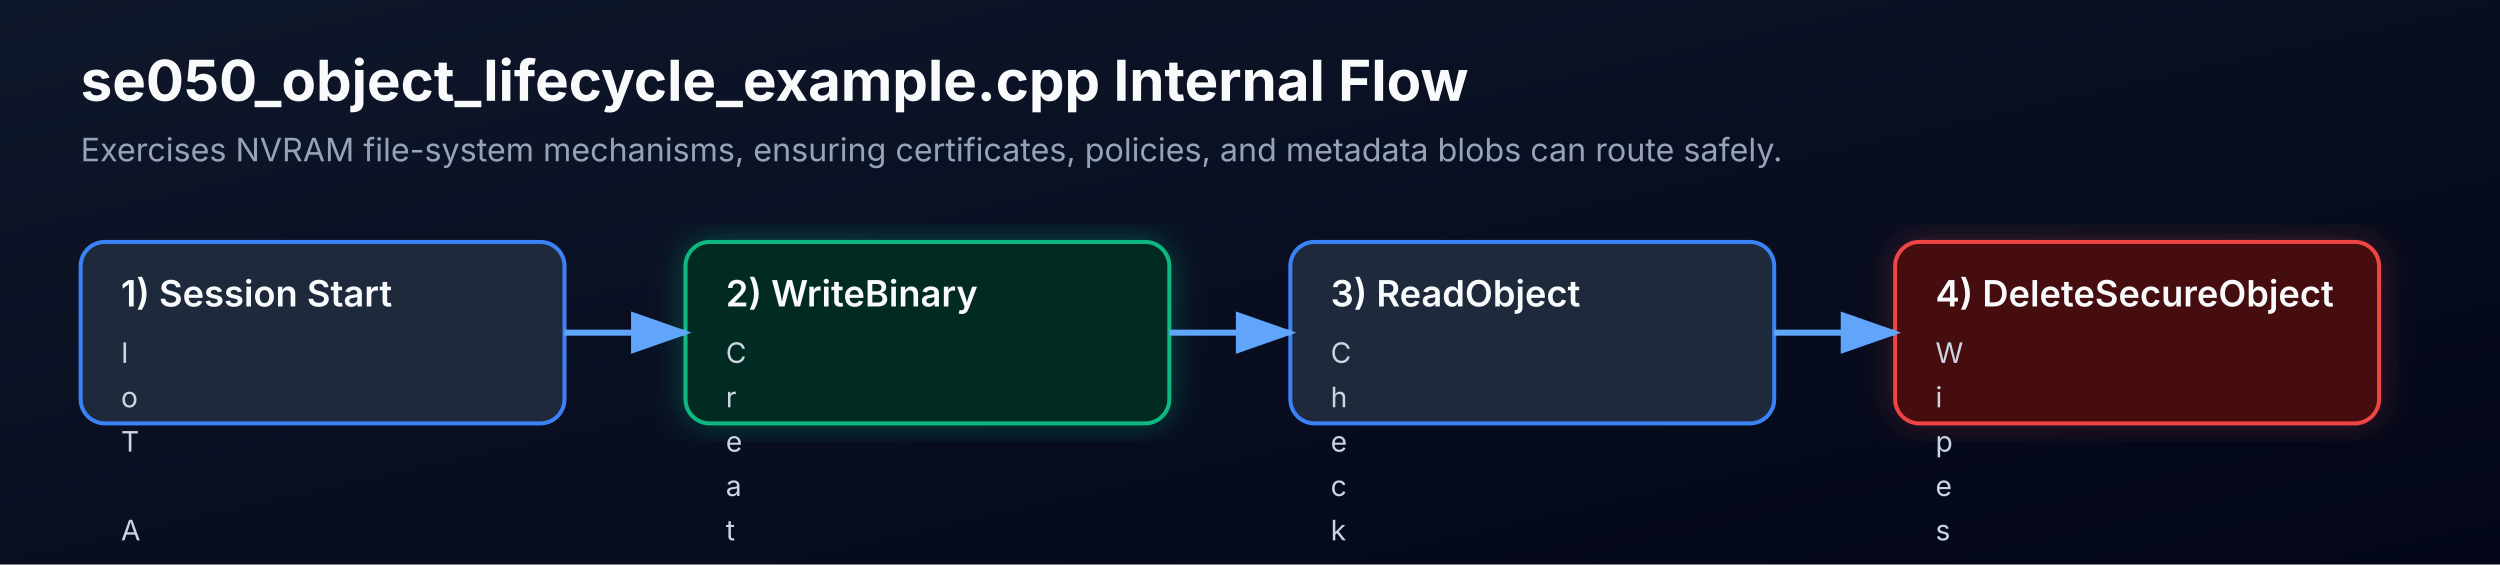
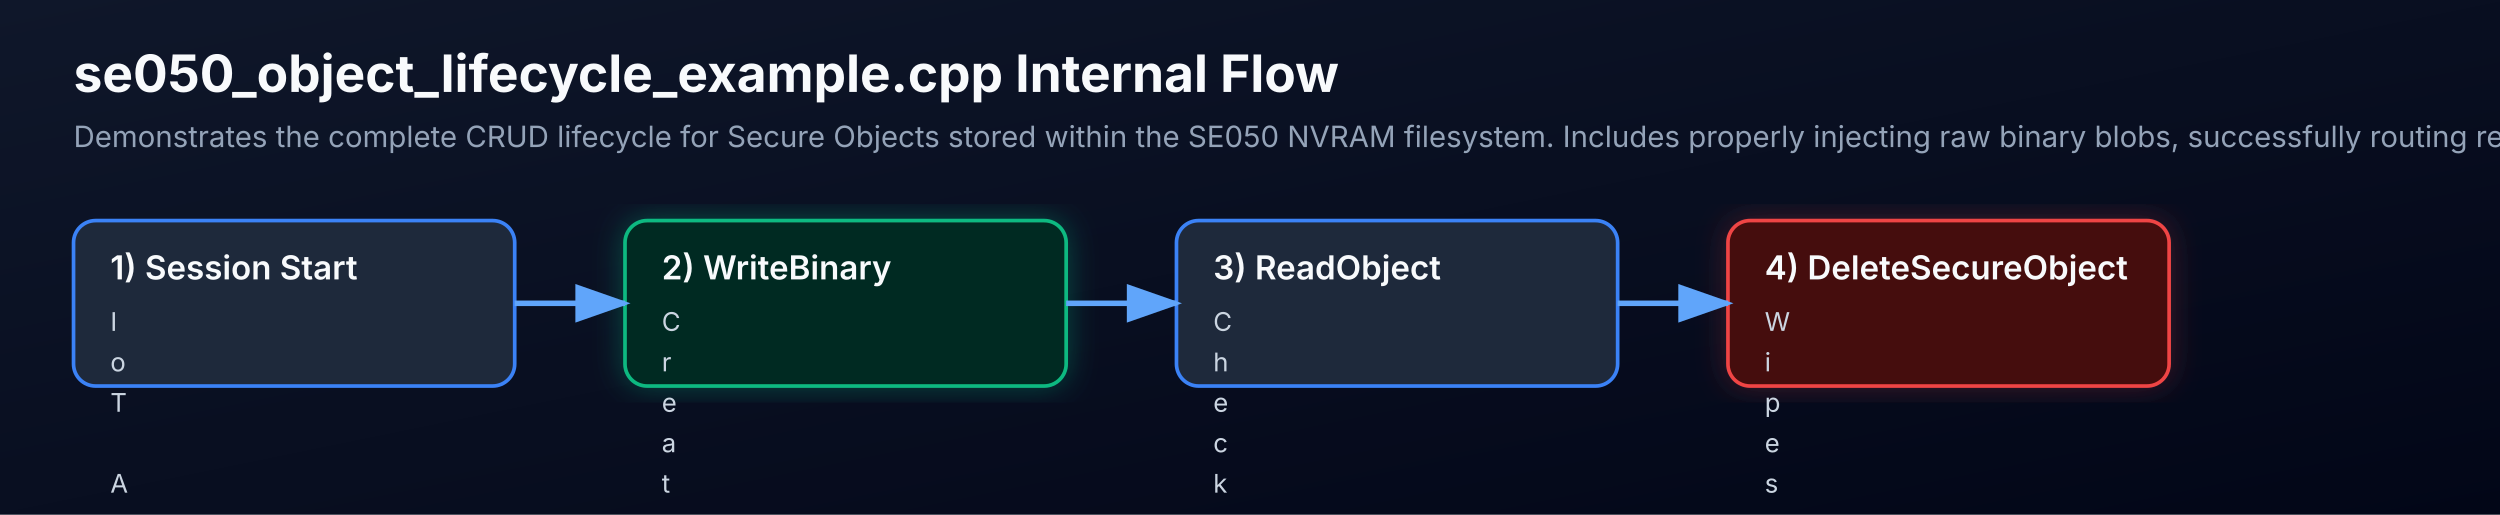
- <svg xmlns="http://www.w3.org/2000/svg" width="1240" height="280" viewBox="0 0 1240 280">
+ <svg xmlns="http://www.w3.org/2000/svg" width="1360" height="280" viewBox="0 0 1360 280">
  <defs>
    <marker id="A1" markerWidth="10" markerHeight="7" refX="9" refY="3.5" orient="auto">
      <polygon points="0 0,10 3.5,0 7" fill="#60a5fa" />
    </marker>
    <marker id="A2" markerWidth="10" markerHeight="7" refX="9" refY="3.5" orient="auto">
      <polygon points="0 0,10 3.5,0 7" fill="#34d399" />
    </marker>
    <marker id="A3" markerWidth="10" markerHeight="7" refX="9" refY="3.5" orient="auto">
      <polygon points="0 0,10 3.5,0 7" fill="#fbbf24" />
    </marker>
    <marker id="A4" markerWidth="10" markerHeight="7" refX="9" refY="3.5" orient="auto">
      <polygon points="0 0,10 3.5,0 7" fill="#c084fc" />
    </marker>
    <marker id="Agray" markerWidth="10" markerHeight="7" refX="9" refY="3.5" orient="auto">
      <polygon points="0 0,10 3.5,0 7" fill="#64748b" />
    </marker>
    <filter id="G1">
      <feDropShadow dx="0" dy="0" stdDeviation="8" flood-color="#3b82f6" flood-opacity="0.3" />
    </filter>
    <filter id="G2">
      <feDropShadow dx="0" dy="0" stdDeviation="8" flood-color="#10b981" flood-opacity="0.35" />
    </filter>
    <filter id="G3">
      <feDropShadow dx="0" dy="0" stdDeviation="8" flood-color="#8b5cf6" flood-opacity="0.3" />
    </filter>
    <filter id="G4">
      <feDropShadow dx="0" dy="0" stdDeviation="8" flood-color="#ef4444" flood-opacity="0.25" />
    </filter>
    <linearGradient id="Bg" x1="0" y1="0" x2="1" y2="1">
      <stop offset="0%" stop-color="#0f172a" />
      <stop offset="100%" stop-color="#020617" />
    </linearGradient>
  </defs>
-   <rect width="1240" height="280" fill="url(#Bg)" />
+   <rect width="1360" height="280" fill="url(#Bg)" />
  <text x="40" y="50" font-family="Inter, sans-serif" font-size="28" fill="#f8fafc" font-weight="700">se050_object_lifecycle_example.cpp Internal Flow</text>
-   <text x="40" y="80" font-family="Inter, sans-serif" font-size="16" fill="#94a3b8">Exercises NVRAM file-system mechanisms, ensuring certificates, policies, and metadata blobs can route safely.</text>
+   <text x="40" y="80" font-family="Inter, sans-serif" font-size="16" fill="#94a3b8">Demonstrates the complete CRUD lifecycle for Secure Objects stored within the SE050 NVRAM filesystem. Includes properly injecting raw binary blobs, successfully routing read-back operations, and intentionally destroying memory slots to free resources securely.</text>
  <rect x="40" y="120" width="240" height="90" rx="12" fill="#1e293b" stroke="#3b82f6" stroke-width="2" />
  <text x="60" y="152" font-family="Inter, sans-serif" font-size="18" fill="#f8fafc" font-weight="600">1) Session Start</text>
  <text x="60" y="180" font-family="Inter, sans-serif" font-size="14" fill="#cbd5e1" xml:space="preserve">I</text>
  <text x="60" y="202" font-family="Inter, sans-serif" font-size="14" fill="#cbd5e1" xml:space="preserve">o</text>
  <text x="60" y="224" font-family="Inter, sans-serif" font-size="14" fill="#cbd5e1" xml:space="preserve">T</text>
  <text x="60" y="246" font-family="Inter, sans-serif" font-size="14" fill="#cbd5e1" xml:space="preserve"> </text>
  <text x="60" y="268" font-family="Inter, sans-serif" font-size="14" fill="#cbd5e1" xml:space="preserve">A</text>
  <text x="60" y="290" font-family="Inter, sans-serif" font-size="14" fill="#cbd5e1" xml:space="preserve">p</text>
  <text x="60" y="312" font-family="Inter, sans-serif" font-size="14" fill="#cbd5e1" xml:space="preserve">p</text>
  <text x="60" y="334" font-family="Inter, sans-serif" font-size="14" fill="#cbd5e1" xml:space="preserve">l</text>
  <text x="60" y="356" font-family="Inter, sans-serif" font-size="14" fill="#cbd5e1" xml:space="preserve">e</text>
  <text x="60" y="378" font-family="Inter, sans-serif" font-size="14" fill="#cbd5e1" xml:space="preserve">t</text>
  <text x="60" y="400" font-family="Inter, sans-serif" font-size="14" fill="#cbd5e1" xml:space="preserve"> </text>
  <text x="60" y="422" font-family="Inter, sans-serif" font-size="14" fill="#cbd5e1" xml:space="preserve">C</text>
  <text x="60" y="444" font-family="Inter, sans-serif" font-size="14" fill="#cbd5e1" xml:space="preserve">o</text>
  <text x="60" y="466" font-family="Inter, sans-serif" font-size="14" fill="#cbd5e1" xml:space="preserve">n</text>
  <text x="60" y="488" font-family="Inter, sans-serif" font-size="14" fill="#cbd5e1" xml:space="preserve">t</text>
  <text x="60" y="510" font-family="Inter, sans-serif" font-size="14" fill="#cbd5e1" xml:space="preserve">e</text>
  <text x="60" y="532" font-family="Inter, sans-serif" font-size="14" fill="#cbd5e1" xml:space="preserve">x</text>
  <text x="60" y="554" font-family="Inter, sans-serif" font-size="14" fill="#cbd5e1" xml:space="preserve">t</text>
  <text x="60" y="576" font-family="Inter, sans-serif" font-size="14" fill="#cbd5e1" xml:space="preserve"> </text>
  <text x="60" y="598" font-family="Inter, sans-serif" font-size="14" fill="#cbd5e1" xml:space="preserve">i</text>
  <text x="60" y="620" font-family="Inter, sans-serif" font-size="14" fill="#cbd5e1" xml:space="preserve">n</text>
  <text x="60" y="642" font-family="Inter, sans-serif" font-size="14" fill="#cbd5e1" xml:space="preserve">i</text>
  <text x="60" y="664" font-family="Inter, sans-serif" font-size="14" fill="#cbd5e1" xml:space="preserve">t</text>
  <text x="60" y="686" font-family="Inter, sans-serif" font-size="14" fill="#cbd5e1" xml:space="preserve">i</text>
  <text x="60" y="708" font-family="Inter, sans-serif" font-size="14" fill="#cbd5e1" xml:space="preserve">a</text>
  <text x="60" y="730" font-family="Inter, sans-serif" font-size="14" fill="#cbd5e1" xml:space="preserve">l</text>
  <text x="60" y="752" font-family="Inter, sans-serif" font-size="14" fill="#cbd5e1" xml:space="preserve">i</text>
  <text x="60" y="774" font-family="Inter, sans-serif" font-size="14" fill="#cbd5e1" xml:space="preserve">z</text>
  <text x="60" y="796" font-family="Inter, sans-serif" font-size="14" fill="#cbd5e1" xml:space="preserve">e</text>
  <text x="60" y="818" font-family="Inter, sans-serif" font-size="14" fill="#cbd5e1" xml:space="preserve">d</text>
  <rect x="340" y="120" width="240" height="90" rx="12" fill="#022c22" stroke="#10b981" stroke-width="2" filter="url(#G2)" />
  <text x="360" y="152" font-family="Inter, sans-serif" font-size="18" fill="#f8fafc" font-weight="600">2) WriteBinary</text>
  <text x="360" y="180" font-family="Inter, sans-serif" font-size="14" fill="#cbd5e1" xml:space="preserve">C</text>
  <text x="360" y="202" font-family="Inter, sans-serif" font-size="14" fill="#cbd5e1" xml:space="preserve">r</text>
  <text x="360" y="224" font-family="Inter, sans-serif" font-size="14" fill="#cbd5e1" xml:space="preserve">e</text>
  <text x="360" y="246" font-family="Inter, sans-serif" font-size="14" fill="#cbd5e1" xml:space="preserve">a</text>
  <text x="360" y="268" font-family="Inter, sans-serif" font-size="14" fill="#cbd5e1" xml:space="preserve">t</text>
  <text x="360" y="290" font-family="Inter, sans-serif" font-size="14" fill="#cbd5e1" xml:space="preserve">e</text>
  <text x="360" y="312" font-family="Inter, sans-serif" font-size="14" fill="#cbd5e1" xml:space="preserve">s</text>
  <text x="360" y="334" font-family="Inter, sans-serif" font-size="14" fill="#cbd5e1" xml:space="preserve"> </text>
  <text x="360" y="356" font-family="Inter, sans-serif" font-size="14" fill="#cbd5e1" xml:space="preserve">[</text>
  <text x="360" y="378" font-family="Inter, sans-serif" font-size="14" fill="#cbd5e1" xml:space="preserve">0</text>
  <text x="360" y="400" font-family="Inter, sans-serif" font-size="14" fill="#cbd5e1" xml:space="preserve">x</text>
  <text x="360" y="422" font-family="Inter, sans-serif" font-size="14" fill="#cbd5e1" xml:space="preserve">F</text>
  <text x="360" y="444" font-family="Inter, sans-serif" font-size="14" fill="#cbd5e1" xml:space="preserve">0</text>
  <text x="360" y="466" font-family="Inter, sans-serif" font-size="14" fill="#cbd5e1" xml:space="preserve">0</text>
  <text x="360" y="488" font-family="Inter, sans-serif" font-size="14" fill="#cbd5e1" xml:space="preserve">1</text>
  <text x="360" y="510" font-family="Inter, sans-serif" font-size="14" fill="#cbd5e1" xml:space="preserve">.</text>
  <text x="360" y="532" font-family="Inter, sans-serif" font-size="14" fill="#cbd5e1" xml:space="preserve">.</text>
  <text x="360" y="554" font-family="Inter, sans-serif" font-size="14" fill="#cbd5e1" xml:space="preserve">.</text>
  <text x="360" y="576" font-family="Inter, sans-serif" font-size="14" fill="#cbd5e1" xml:space="preserve">]</text>
  <text x="360" y="598" font-family="Inter, sans-serif" font-size="14" fill="#cbd5e1" xml:space="preserve"> </text>
  <text x="360" y="620" font-family="Inter, sans-serif" font-size="14" fill="#cbd5e1" xml:space="preserve">s</text>
  <text x="360" y="642" font-family="Inter, sans-serif" font-size="14" fill="#cbd5e1" xml:space="preserve">l</text>
  <text x="360" y="664" font-family="Inter, sans-serif" font-size="14" fill="#cbd5e1" xml:space="preserve">o</text>
  <text x="360" y="686" font-family="Inter, sans-serif" font-size="14" fill="#cbd5e1" xml:space="preserve">t</text>
  <text x="360" y="708" font-family="Inter, sans-serif" font-size="14" fill="#cbd5e1" xml:space="preserve"> </text>
  <text x="360" y="730" font-family="Inter, sans-serif" font-size="14" fill="#cbd5e1" xml:space="preserve">w</text>
  <text x="360" y="752" font-family="Inter, sans-serif" font-size="14" fill="#cbd5e1" xml:space="preserve">i</text>
  <text x="360" y="774" font-family="Inter, sans-serif" font-size="14" fill="#cbd5e1" xml:space="preserve">t</text>
  <text x="360" y="796" font-family="Inter, sans-serif" font-size="14" fill="#cbd5e1" xml:space="preserve">h</text>
  <text x="360" y="818" font-family="Inter, sans-serif" font-size="14" fill="#cbd5e1" xml:space="preserve"> </text>
  <text x="360" y="840" font-family="Inter, sans-serif" font-size="14" fill="#cbd5e1" xml:space="preserve">B</text>
  <text x="360" y="862" font-family="Inter, sans-serif" font-size="14" fill="#cbd5e1" xml:space="preserve">y</text>
  <text x="360" y="884" font-family="Inter, sans-serif" font-size="14" fill="#cbd5e1" xml:space="preserve">t</text>
  <text x="360" y="906" font-family="Inter, sans-serif" font-size="14" fill="#cbd5e1" xml:space="preserve">e</text>
  <text x="360" y="928" font-family="Inter, sans-serif" font-size="14" fill="#cbd5e1" xml:space="preserve">s</text>
  <rect x="640" y="120" width="240" height="90" rx="12" fill="#1e293b" stroke="#3b82f6" stroke-width="2" />
  <text x="660" y="152" font-family="Inter, sans-serif" font-size="18" fill="#f8fafc" font-weight="600">3) ReadObject</text>
  <text x="660" y="180" font-family="Inter, sans-serif" font-size="14" fill="#cbd5e1" xml:space="preserve">C</text>
  <text x="660" y="202" font-family="Inter, sans-serif" font-size="14" fill="#cbd5e1" xml:space="preserve">h</text>
  <text x="660" y="224" font-family="Inter, sans-serif" font-size="14" fill="#cbd5e1" xml:space="preserve">e</text>
  <text x="660" y="246" font-family="Inter, sans-serif" font-size="14" fill="#cbd5e1" xml:space="preserve">c</text>
  <text x="660" y="268" font-family="Inter, sans-serif" font-size="14" fill="#cbd5e1" xml:space="preserve">k</text>
  <text x="660" y="290" font-family="Inter, sans-serif" font-size="14" fill="#cbd5e1" xml:space="preserve">s</text>
  <text x="660" y="312" font-family="Inter, sans-serif" font-size="14" fill="#cbd5e1" xml:space="preserve"> </text>
  <text x="660" y="334" font-family="Inter, sans-serif" font-size="14" fill="#cbd5e1" xml:space="preserve">s</text>
  <text x="660" y="356" font-family="Inter, sans-serif" font-size="14" fill="#cbd5e1" xml:space="preserve">t</text>
  <text x="660" y="378" font-family="Inter, sans-serif" font-size="14" fill="#cbd5e1" xml:space="preserve">o</text>
  <text x="660" y="400" font-family="Inter, sans-serif" font-size="14" fill="#cbd5e1" xml:space="preserve">r</text>
  <text x="660" y="422" font-family="Inter, sans-serif" font-size="14" fill="#cbd5e1" xml:space="preserve">e</text>
  <text x="660" y="444" font-family="Inter, sans-serif" font-size="14" fill="#cbd5e1" xml:space="preserve">d</text>
  <text x="660" y="466" font-family="Inter, sans-serif" font-size="14" fill="#cbd5e1" xml:space="preserve"> </text>
  <text x="660" y="488" font-family="Inter, sans-serif" font-size="14" fill="#cbd5e1" xml:space="preserve">c</text>
  <text x="660" y="510" font-family="Inter, sans-serif" font-size="14" fill="#cbd5e1" xml:space="preserve">o</text>
  <text x="660" y="532" font-family="Inter, sans-serif" font-size="14" fill="#cbd5e1" xml:space="preserve">n</text>
  <text x="660" y="554" font-family="Inter, sans-serif" font-size="14" fill="#cbd5e1" xml:space="preserve">t</text>
  <text x="660" y="576" font-family="Inter, sans-serif" font-size="14" fill="#cbd5e1" xml:space="preserve">e</text>
  <text x="660" y="598" font-family="Inter, sans-serif" font-size="14" fill="#cbd5e1" xml:space="preserve">n</text>
  <text x="660" y="620" font-family="Inter, sans-serif" font-size="14" fill="#cbd5e1" xml:space="preserve">t</text>
  <text x="660" y="642" font-family="Inter, sans-serif" font-size="14" fill="#cbd5e1" xml:space="preserve"> </text>
  <text x="660" y="664" font-family="Inter, sans-serif" font-size="14" fill="#cbd5e1" xml:space="preserve">i</text>
  <text x="660" y="686" font-family="Inter, sans-serif" font-size="14" fill="#cbd5e1" xml:space="preserve">n</text>
  <text x="660" y="708" font-family="Inter, sans-serif" font-size="14" fill="#cbd5e1" xml:space="preserve">t</text>
  <text x="660" y="730" font-family="Inter, sans-serif" font-size="14" fill="#cbd5e1" xml:space="preserve">e</text>
  <text x="660" y="752" font-family="Inter, sans-serif" font-size="14" fill="#cbd5e1" xml:space="preserve">g</text>
  <text x="660" y="774" font-family="Inter, sans-serif" font-size="14" fill="#cbd5e1" xml:space="preserve">r</text>
  <text x="660" y="796" font-family="Inter, sans-serif" font-size="14" fill="#cbd5e1" xml:space="preserve">i</text>
  <text x="660" y="818" font-family="Inter, sans-serif" font-size="14" fill="#cbd5e1" xml:space="preserve">t</text>
  <text x="660" y="840" font-family="Inter, sans-serif" font-size="14" fill="#cbd5e1" xml:space="preserve">y</text>
  <rect x="940" y="120" width="240" height="90" rx="12" fill="#450a0a" stroke="#ef4444" stroke-width="2" filter="url(#G4)" />
  <text x="960" y="152" font-family="Inter, sans-serif" font-size="18" fill="#f8fafc" font-weight="600">4) DeleteSecureObject</text>
  <text x="960" y="180" font-family="Inter, sans-serif" font-size="14" fill="#cbd5e1" xml:space="preserve">W</text>
  <text x="960" y="202" font-family="Inter, sans-serif" font-size="14" fill="#cbd5e1" xml:space="preserve">i</text>
  <text x="960" y="224" font-family="Inter, sans-serif" font-size="14" fill="#cbd5e1" xml:space="preserve">p</text>
  <text x="960" y="246" font-family="Inter, sans-serif" font-size="14" fill="#cbd5e1" xml:space="preserve">e</text>
  <text x="960" y="268" font-family="Inter, sans-serif" font-size="14" fill="#cbd5e1" xml:space="preserve">s</text>
  <text x="960" y="290" font-family="Inter, sans-serif" font-size="14" fill="#cbd5e1" xml:space="preserve"> </text>
  <text x="960" y="312" font-family="Inter, sans-serif" font-size="14" fill="#cbd5e1" xml:space="preserve">O</text>
  <text x="960" y="334" font-family="Inter, sans-serif" font-size="14" fill="#cbd5e1" xml:space="preserve">b</text>
  <text x="960" y="356" font-family="Inter, sans-serif" font-size="14" fill="#cbd5e1" xml:space="preserve">j</text>
  <text x="960" y="378" font-family="Inter, sans-serif" font-size="14" fill="#cbd5e1" xml:space="preserve">e</text>
  <text x="960" y="400" font-family="Inter, sans-serif" font-size="14" fill="#cbd5e1" xml:space="preserve">c</text>
  <text x="960" y="422" font-family="Inter, sans-serif" font-size="14" fill="#cbd5e1" xml:space="preserve">t</text>
  <text x="960" y="444" font-family="Inter, sans-serif" font-size="14" fill="#cbd5e1" xml:space="preserve"> </text>
  <text x="960" y="466" font-family="Inter, sans-serif" font-size="14" fill="#cbd5e1" xml:space="preserve">/</text>
  <text x="960" y="488" font-family="Inter, sans-serif" font-size="14" fill="#cbd5e1" xml:space="preserve"> </text>
  <text x="960" y="510" font-family="Inter, sans-serif" font-size="14" fill="#cbd5e1" xml:space="preserve">F</text>
  <text x="960" y="532" font-family="Inter, sans-serif" font-size="14" fill="#cbd5e1" xml:space="preserve">r</text>
  <text x="960" y="554" font-family="Inter, sans-serif" font-size="14" fill="#cbd5e1" xml:space="preserve">e</text>
  <text x="960" y="576" font-family="Inter, sans-serif" font-size="14" fill="#cbd5e1" xml:space="preserve">e</text>
  <text x="960" y="598" font-family="Inter, sans-serif" font-size="14" fill="#cbd5e1" xml:space="preserve">s</text>
  <text x="960" y="620" font-family="Inter, sans-serif" font-size="14" fill="#cbd5e1" xml:space="preserve"> </text>
  <text x="960" y="642" font-family="Inter, sans-serif" font-size="14" fill="#cbd5e1" xml:space="preserve">S</text>
  <text x="960" y="664" font-family="Inter, sans-serif" font-size="14" fill="#cbd5e1" xml:space="preserve">l</text>
  <text x="960" y="686" font-family="Inter, sans-serif" font-size="14" fill="#cbd5e1" xml:space="preserve">o</text>
  <text x="960" y="708" font-family="Inter, sans-serif" font-size="14" fill="#cbd5e1" xml:space="preserve">t</text>
  <text x="960" y="730" font-family="Inter, sans-serif" font-size="14" fill="#cbd5e1" xml:space="preserve"> </text>
  <text x="960" y="752" font-family="Inter, sans-serif" font-size="14" fill="#cbd5e1" xml:space="preserve">M</text>
  <text x="960" y="774" font-family="Inter, sans-serif" font-size="14" fill="#cbd5e1" xml:space="preserve">e</text>
  <text x="960" y="796" font-family="Inter, sans-serif" font-size="14" fill="#cbd5e1" xml:space="preserve">m</text>
  <text x="960" y="818" font-family="Inter, sans-serif" font-size="14" fill="#cbd5e1" xml:space="preserve">o</text>
  <text x="960" y="840" font-family="Inter, sans-serif" font-size="14" fill="#cbd5e1" xml:space="preserve">r</text>
  <text x="960" y="862" font-family="Inter, sans-serif" font-size="14" fill="#cbd5e1" xml:space="preserve">y</text>
  <path d="M 280 165 L 340 165" stroke="#60a5fa" stroke-width="3" marker-end="url(#A1)" />
  <path d="M 580 165 L 640 165" stroke="#60a5fa" stroke-width="3" marker-end="url(#A1)" />
  <path d="M 880 165 L 940 165" stroke="#60a5fa" stroke-width="3" marker-end="url(#A1)" />
</svg>
